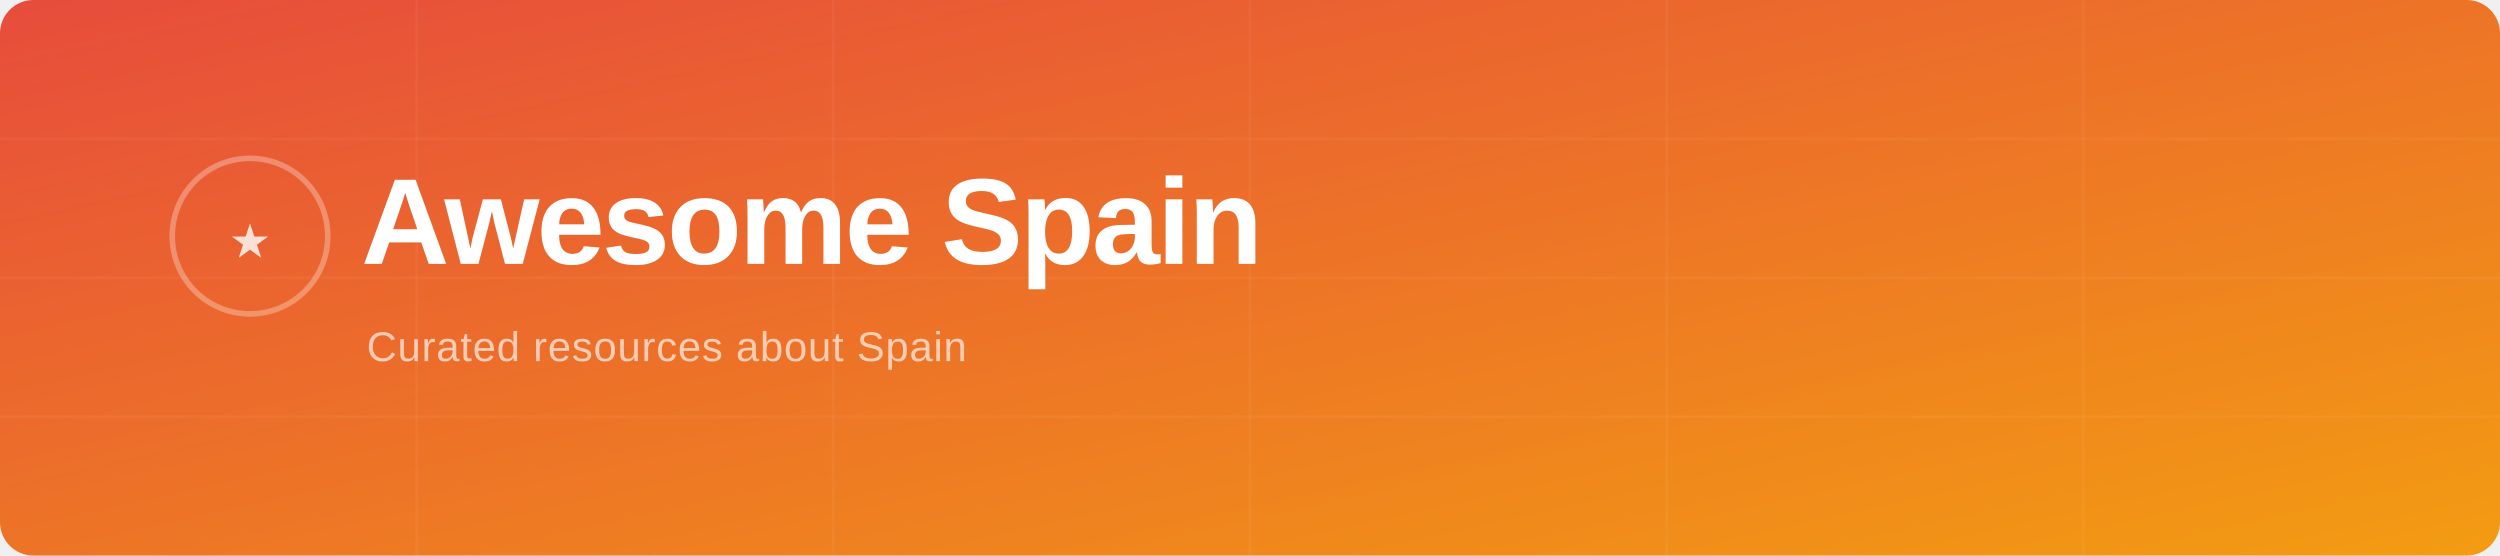
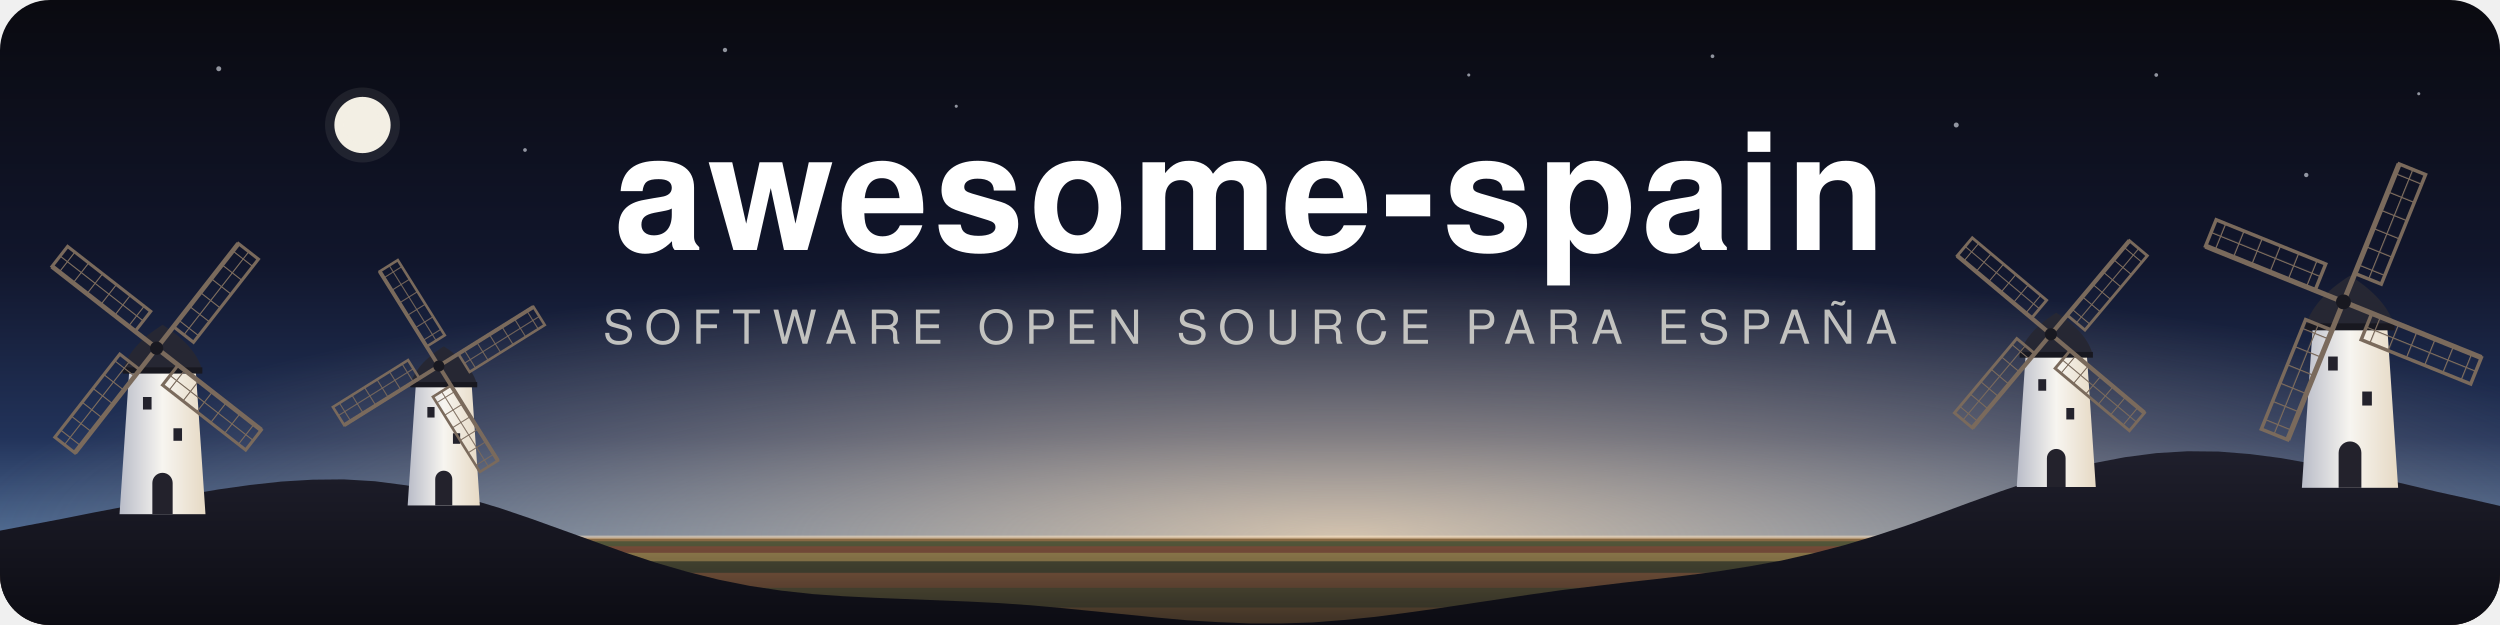
- <svg xmlns="http://www.w3.org/2000/svg" viewBox="0 0 900 200" width="900" height="200">
+ <svg xmlns="http://www.w3.org/2000/svg" viewBox="0 0 800 200" width="800" height="200">
  <defs>
-     <linearGradient id="bg" x1="0%" y1="0%" x2="100%" y2="100%">
-       <stop offset="0%" stop-color="#e74c3c" />
-       <stop offset="100%" stop-color="#f39c12" />
+     <clipPath id="b-round">
+       <rect width="800" height="200" rx="16" ry="16" />
+     </clipPath>
+     <linearGradient id="b-sky" x1="0" y1="0" x2="0" y2="1">
+       <stop offset="0" stop-color="#0a0a10" />
+       <stop offset="0.42" stop-color="#11162c" />
+       <stop offset="0.7" stop-color="#22335a" />
+       <stop offset="0.86" stop-color="#4f6b92" />
    </linearGradient>
+     <radialGradient id="b-glow" cx="430" cy="172" r="260" gradientUnits="userSpaceOnUse" gradientTransform="translate(430 172) scale(1.7 0.34) translate(-430 -172)">
+       <stop offset="0" stop-color="#ffe0b8" stop-opacity="0.75" />
+       <stop offset="1" stop-color="#c9b6a0" stop-opacity="0" />
+     </radialGradient>
+     <linearGradient id="b-dusk" x1="0" y1="0" x2="0" y2="1">
+       <stop offset="0" stop-color="#0a0a10" stop-opacity="0" />
+       <stop offset="1" stop-color="#0a0a10" stop-opacity="0.6" />
+     </linearGradient>
+     <linearGradient id="b-wall" x1="0" y1="0" x2="1" y2="0">
+       <stop offset="0" stop-color="#b9bcc8" />
+       <stop offset="0.5" stop-color="#f7f5f0" />
+       <stop offset="1" stop-color="#e6d9c4" />
+     </linearGradient>
+     <linearGradient id="b-ridge" x1="0" y1="0" x2="0" y2="1">
+       <stop offset="0" stop-color="#1f1f2c" />
+       <stop offset="1" stop-color="#0c0c13" />
+     </linearGradient>
+     <pattern id="b-lattice" patternUnits="userSpaceOnUse" width="4.5" height="3.25">
+       <path d="M0,0 V3.25 M0,0 H4.5" stroke="#7a6a5c" stroke-width="0.55" fill="none" />
+     </pattern>
  </defs>
-   <rect width="900" height="200" rx="12" fill="url(#bg)" />
-   <g stroke="#ffffff" stroke-opacity="0.04" stroke-width="1">
-     <line x1="0" y1="50" x2="900" y2="50" />
-     <line x1="0" y1="100" x2="900" y2="100" />
-     <line x1="0" y1="150" x2="900" y2="150" />
-     <line x1="150" y1="0" x2="150" y2="200" />
-     <line x1="300" y1="0" x2="300" y2="200" />
-     <line x1="450" y1="0" x2="450" y2="200" />
-     <line x1="600" y1="0" x2="600" y2="200" />
-     <line x1="750" y1="0" x2="750" y2="200" />
+   <g clip-path="url(#b-round)">
+     <rect width="800" height="200" fill="url(#b-sky)" />
+     <rect width="800" height="200" fill="url(#b-glow)" />
+     <g fill="#e9eef8" opacity="0.6">
+       <circle cx="70" cy="22" r="0.8" />
+       <circle cx="168" cy="48" r="0.6" />
+       <circle cx="232" cy="16" r="0.7" />
+       <circle cx="306" cy="34" r="0.5" />
+       <circle cx="548" cy="18" r="0.6" />
+       <circle cx="626" cy="40" r="0.8" />
+       <circle cx="690" cy="24" r="0.6" />
+       <circle cx="738" cy="56" r="0.7" />
+       <circle cx="470" cy="24" r="0.5" />
+       <circle cx="774" cy="30" r="0.5" />
+     </g>
+     <circle cx="116" cy="40" r="9" fill="#f3efe4" />
+     <circle cx="116" cy="40" r="9" fill="none" stroke="#f3efe4" stroke-width="6" opacity="0.08" />
+     <rect x="-10" y="172.0" width="820" height="1.5" fill="#8a6a44" />
+     <rect x="-10" y="173.2" width="820" height="1.9" fill="#55583a" />
+     <rect x="-10" y="174.8" width="820" height="2.4" fill="#7a4e3a" />
+     <rect x="-10" y="176.9" width="820" height="3.1" fill="#95804e" />
+     <rect x="-10" y="179.6" width="820" height="3.9" fill="#4a4a34" />
+     <rect x="-10" y="183.3" width="820" height="5.1" fill="#835c40" />
+     <rect x="-10" y="188.1" width="820" height="6.6" fill="#605a3c" />
+     <rect x="-10" y="194.4" width="820" height="8.7" fill="#8a6a44" />
+     <rect x="0" y="172" width="800" height="28" fill="url(#b-dusk)" />
+     <rect x="0" y="171.4" width="800" height="1" fill="#ffe6c4" opacity="0.5" />
+     <path d="M-10,201 L-10,171.7 L0,169.8 L10,167.9 L20,166.0 L30,164.0 L40,162.1 L50,160.2 L60,158.3 L70,156.6 L80,155.2 L90,154.1 L100,153.5 L110,153.4 L120,154.0 L130,155.3 L140,157.2 L150,159.6 L160,162.6 L170,166.0 L180,169.6 L190,173.2 L200,176.8 L210,180.1 L220,183.0 L230,185.5 L240,187.5 L250,189.0 L260,190.1 L270,190.8 L280,191.3 L290,191.7 L300,192.1 L310,192.5 L320,193.0 L330,193.7 L340,194.6 L350,195.6 L360,196.6 L370,197.6 L380,198.5 L390,199.1 L400,199.5 L410,199.5 L420,199.2 L430,198.4 L440,197.4 L450,196.1 L460,194.7 L470,193.2 L480,191.7 L490,190.2 L500,188.8 L510,187.6 L520,186.4 L530,185.3 L540,184.1 L550,182.8 L560,181.2 L570,179.4 L580,177.1 L590,174.5 L600,171.5 L610,168.2 L620,164.6 L630,160.9 L640,157.3 L650,153.9 L660,150.8 L670,148.2 L680,146.3 L690,145.0 L700,144.4 L710,144.5 L720,145.3 L730,146.6 L740,148.4 L750,150.4 L760,152.7 L770,155.0 L780,157.4 L790,159.6 L800,161.9 L810,164.0 L810,201 Z" fill="url(#b-ridge)" />
+     <g transform="translate(52.0 160.8) scale(1.25)">
+       <path d="M-11,3 L-8.5,-34 L8.5,-34 L11,3 Z" fill="url(#b-wall)" />
+       <path d="M-2.6,3 V-5 A2.6,2.6 0 0 1 2.6,-5 V3 Z" fill="#23222c" />
+       <rect x="-5" y="-27" width="2.2" height="3.2" fill="#23222c" />
+       <rect x="2.8" y="-19" width="2.2" height="3.2" fill="#23222c" />
+       <path d="M-10.2,-33.6 Q-8.7,-40 0,-45.5 Q8.7,-40 10.2,-33.6 Z" fill="#262733" />
+       <rect x="-10.2" y="-34.6" width="20.4" height="1.6" fill="#181820" />
+       <g transform="translate(-1.5 -39.5)">
+         <g transform="rotate(38)">
+           <rect x="0" y="-0.6" width="34" height="1.2" fill="#7a6a5c" />
+           <rect x="7" y="0" width="27" height="6.5" fill="url(#b-lattice)" stroke="#7a6a5c" stroke-width="0.8" />
+         </g>
+         <g transform="rotate(128)">
+           <rect x="0" y="-0.6" width="34" height="1.2" fill="#7a6a5c" />
+           <rect x="7" y="0" width="27" height="6.5" fill="url(#b-lattice)" stroke="#7a6a5c" stroke-width="0.8" />
+         </g>
+         <g transform="rotate(218)">
+           <rect x="0" y="-0.6" width="34" height="1.2" fill="#7a6a5c" />
+           <rect x="7" y="0" width="27" height="6.5" fill="url(#b-lattice)" stroke="#7a6a5c" stroke-width="0.8" />
+         </g>
+         <g transform="rotate(308)">
+           <rect x="0" y="-0.6" width="34" height="1.2" fill="#7a6a5c" />
+           <rect x="7" y="0" width="27" height="6.5" fill="url(#b-lattice)" stroke="#7a6a5c" stroke-width="0.8" />
+         </g>
+         <circle r="1.7" fill="#181820" />
+       </g>
+     </g>
+     <g transform="translate(142.0 158.6) scale(1.05)">
+       <path d="M-11,3 L-8.5,-34 L8.5,-34 L11,3 Z" fill="url(#b-wall)" />
+       <path d="M-2.6,3 V-5 A2.6,2.6 0 0 1 2.6,-5 V3 Z" fill="#23222c" />
+       <rect x="-5" y="-27" width="2.2" height="3.2" fill="#23222c" />
+       <rect x="2.8" y="-19" width="2.2" height="3.2" fill="#23222c" />
+       <path d="M-10.2,-33.6 Q-8.7,-40 0,-45.5 Q8.7,-40 10.2,-33.6 Z" fill="#262733" />
+       <rect x="-10.2" y="-34.6" width="20.4" height="1.6" fill="#181820" />
+       <g transform="translate(-1.5 -39.5)">
+         <g transform="rotate(58)">
+           <rect x="0" y="-0.6" width="34" height="1.2" fill="#7a6a5c" />
+           <rect x="7" y="0" width="27" height="6.5" fill="url(#b-lattice)" stroke="#7a6a5c" stroke-width="0.8" />
+         </g>
+         <g transform="rotate(148)">
+           <rect x="0" y="-0.6" width="34" height="1.2" fill="#7a6a5c" />
+           <rect x="7" y="0" width="27" height="6.5" fill="url(#b-lattice)" stroke="#7a6a5c" stroke-width="0.8" />
+         </g>
+         <g transform="rotate(238)">
+           <rect x="0" y="-0.6" width="34" height="1.2" fill="#7a6a5c" />
+           <rect x="7" y="0" width="27" height="6.5" fill="url(#b-lattice)" stroke="#7a6a5c" stroke-width="0.8" />
+         </g>
+         <g transform="rotate(328)">
+           <rect x="0" y="-0.6" width="34" height="1.2" fill="#7a6a5c" />
+           <rect x="7" y="0" width="27" height="6.5" fill="url(#b-lattice)" stroke="#7a6a5c" stroke-width="0.8" />
+         </g>
+         <circle r="1.7" fill="#181820" />
+       </g>
+     </g>
+     <g transform="translate(658.0 152.4) scale(1.15)">
+       <path d="M-11,3 L-8.5,-34 L8.5,-34 L11,3 Z" fill="url(#b-wall)" />
+       <path d="M-2.6,3 V-5 A2.6,2.6 0 0 1 2.6,-5 V3 Z" fill="#23222c" />
+       <rect x="-5" y="-27" width="2.2" height="3.2" fill="#23222c" />
+       <rect x="2.8" y="-19" width="2.2" height="3.2" fill="#23222c" />
+       <path d="M-10.2,-33.6 Q-8.7,-40 0,-45.5 Q8.7,-40 10.2,-33.6 Z" fill="#262733" />
+       <rect x="-10.2" y="-34.6" width="20.4" height="1.6" fill="#181820" />
+       <g transform="translate(-1.5 -39.5)">
+         <g transform="rotate(40)">
+           <rect x="0" y="-0.6" width="34" height="1.2" fill="#7a6a5c" />
+           <rect x="7" y="0" width="27" height="6.5" fill="url(#b-lattice)" stroke="#7a6a5c" stroke-width="0.8" />
+         </g>
+         <g transform="rotate(130)">
+           <rect x="0" y="-0.6" width="34" height="1.2" fill="#7a6a5c" />
+           <rect x="7" y="0" width="27" height="6.5" fill="url(#b-lattice)" stroke="#7a6a5c" stroke-width="0.8" />
+         </g>
+         <g transform="rotate(220)">
+           <rect x="0" y="-0.6" width="34" height="1.2" fill="#7a6a5c" />
+           <rect x="7" y="0" width="27" height="6.5" fill="url(#b-lattice)" stroke="#7a6a5c" stroke-width="0.8" />
+         </g>
+         <g transform="rotate(310)">
+           <rect x="0" y="-0.6" width="34" height="1.2" fill="#7a6a5c" />
+           <rect x="7" y="0" width="27" height="6.5" fill="url(#b-lattice)" stroke="#7a6a5c" stroke-width="0.8" />
+         </g>
+         <circle r="1.7" fill="#181820" />
+       </g>
+     </g>
+     <g transform="translate(752.0 151.9) scale(1.4)">
+       <path d="M-11,3 L-8.5,-34 L8.5,-34 L11,3 Z" fill="url(#b-wall)" />
+       <path d="M-2.6,3 V-5 A2.6,2.6 0 0 1 2.6,-5 V3 Z" fill="#23222c" />
+       <rect x="-5" y="-27" width="2.2" height="3.2" fill="#23222c" />
+       <rect x="2.8" y="-19" width="2.2" height="3.2" fill="#23222c" />
+       <path d="M-10.2,-33.6 Q-8.7,-40 0,-45.5 Q8.7,-40 10.2,-33.6 Z" fill="#262733" />
+       <rect x="-10.2" y="-34.6" width="20.4" height="1.6" fill="#181820" />
+       <g transform="translate(-1.5 -39.5)">
+         <g transform="rotate(22)">
+           <rect x="0" y="-0.6" width="34" height="1.2" fill="#7a6a5c" />
+           <rect x="7" y="0" width="27" height="6.5" fill="url(#b-lattice)" stroke="#7a6a5c" stroke-width="0.8" />
+         </g>
+         <g transform="rotate(112)">
+           <rect x="0" y="-0.6" width="34" height="1.2" fill="#7a6a5c" />
+           <rect x="7" y="0" width="27" height="6.5" fill="url(#b-lattice)" stroke="#7a6a5c" stroke-width="0.8" />
+         </g>
+         <g transform="rotate(202)">
+           <rect x="0" y="-0.6" width="34" height="1.2" fill="#7a6a5c" />
+           <rect x="7" y="0" width="27" height="6.5" fill="url(#b-lattice)" stroke="#7a6a5c" stroke-width="0.8" />
+         </g>
+         <g transform="rotate(292)">
+           <rect x="0" y="-0.6" width="34" height="1.2" fill="#7a6a5c" />
+           <rect x="7" y="0" width="27" height="6.5" fill="url(#b-lattice)" stroke="#7a6a5c" stroke-width="0.8" />
+         </g>
+         <circle r="1.7" fill="#181820" />
+       </g>
+     </g>
+     <text x="400" y="80" text-anchor="middle" font-family="system-ui, -apple-system, 'Segoe UI', Helvetica, Arial, sans-serif" font-size="52" font-weight="700" fill="#ffffff" letter-spacing="1.5">awesome-spain</text>
+     <text x="400" y="110" text-anchor="middle" font-family="system-ui, -apple-system, 'Segoe UI', Helvetica, Arial, sans-serif" font-size="15" font-weight="400" fill="#e6e4dc" fill-opacity="0.8" letter-spacing="3.5">SOFTWARE OPEN SOURCE PARA ESPAÑA</text>
  </g>
-   <g transform="translate(60, 55)">
-     <circle cx="30" cy="30" r="28" fill="none" stroke="#ffffff" stroke-width="2" opacity="0.3" />
-     <text x="30" y="38" text-anchor="middle" font-family="monospace" font-size="24" fill="#ffffff" opacity="0.8">★</text>
-   </g>
-   <text x="130" y="95" font-family="'Segoe UI', 'Helvetica Neue', Arial, sans-serif" font-size="44" font-weight="700" fill="#ffffff" letter-spacing="-1">Awesome Spain</text>
-   <text x="132" y="130" font-family="'Segoe UI', 'Helvetica Neue', Arial, sans-serif" font-size="15" fill="#ffffff" opacity="0.65" letter-spacing="0.3">Curated resources about Spain</text>
</svg>
